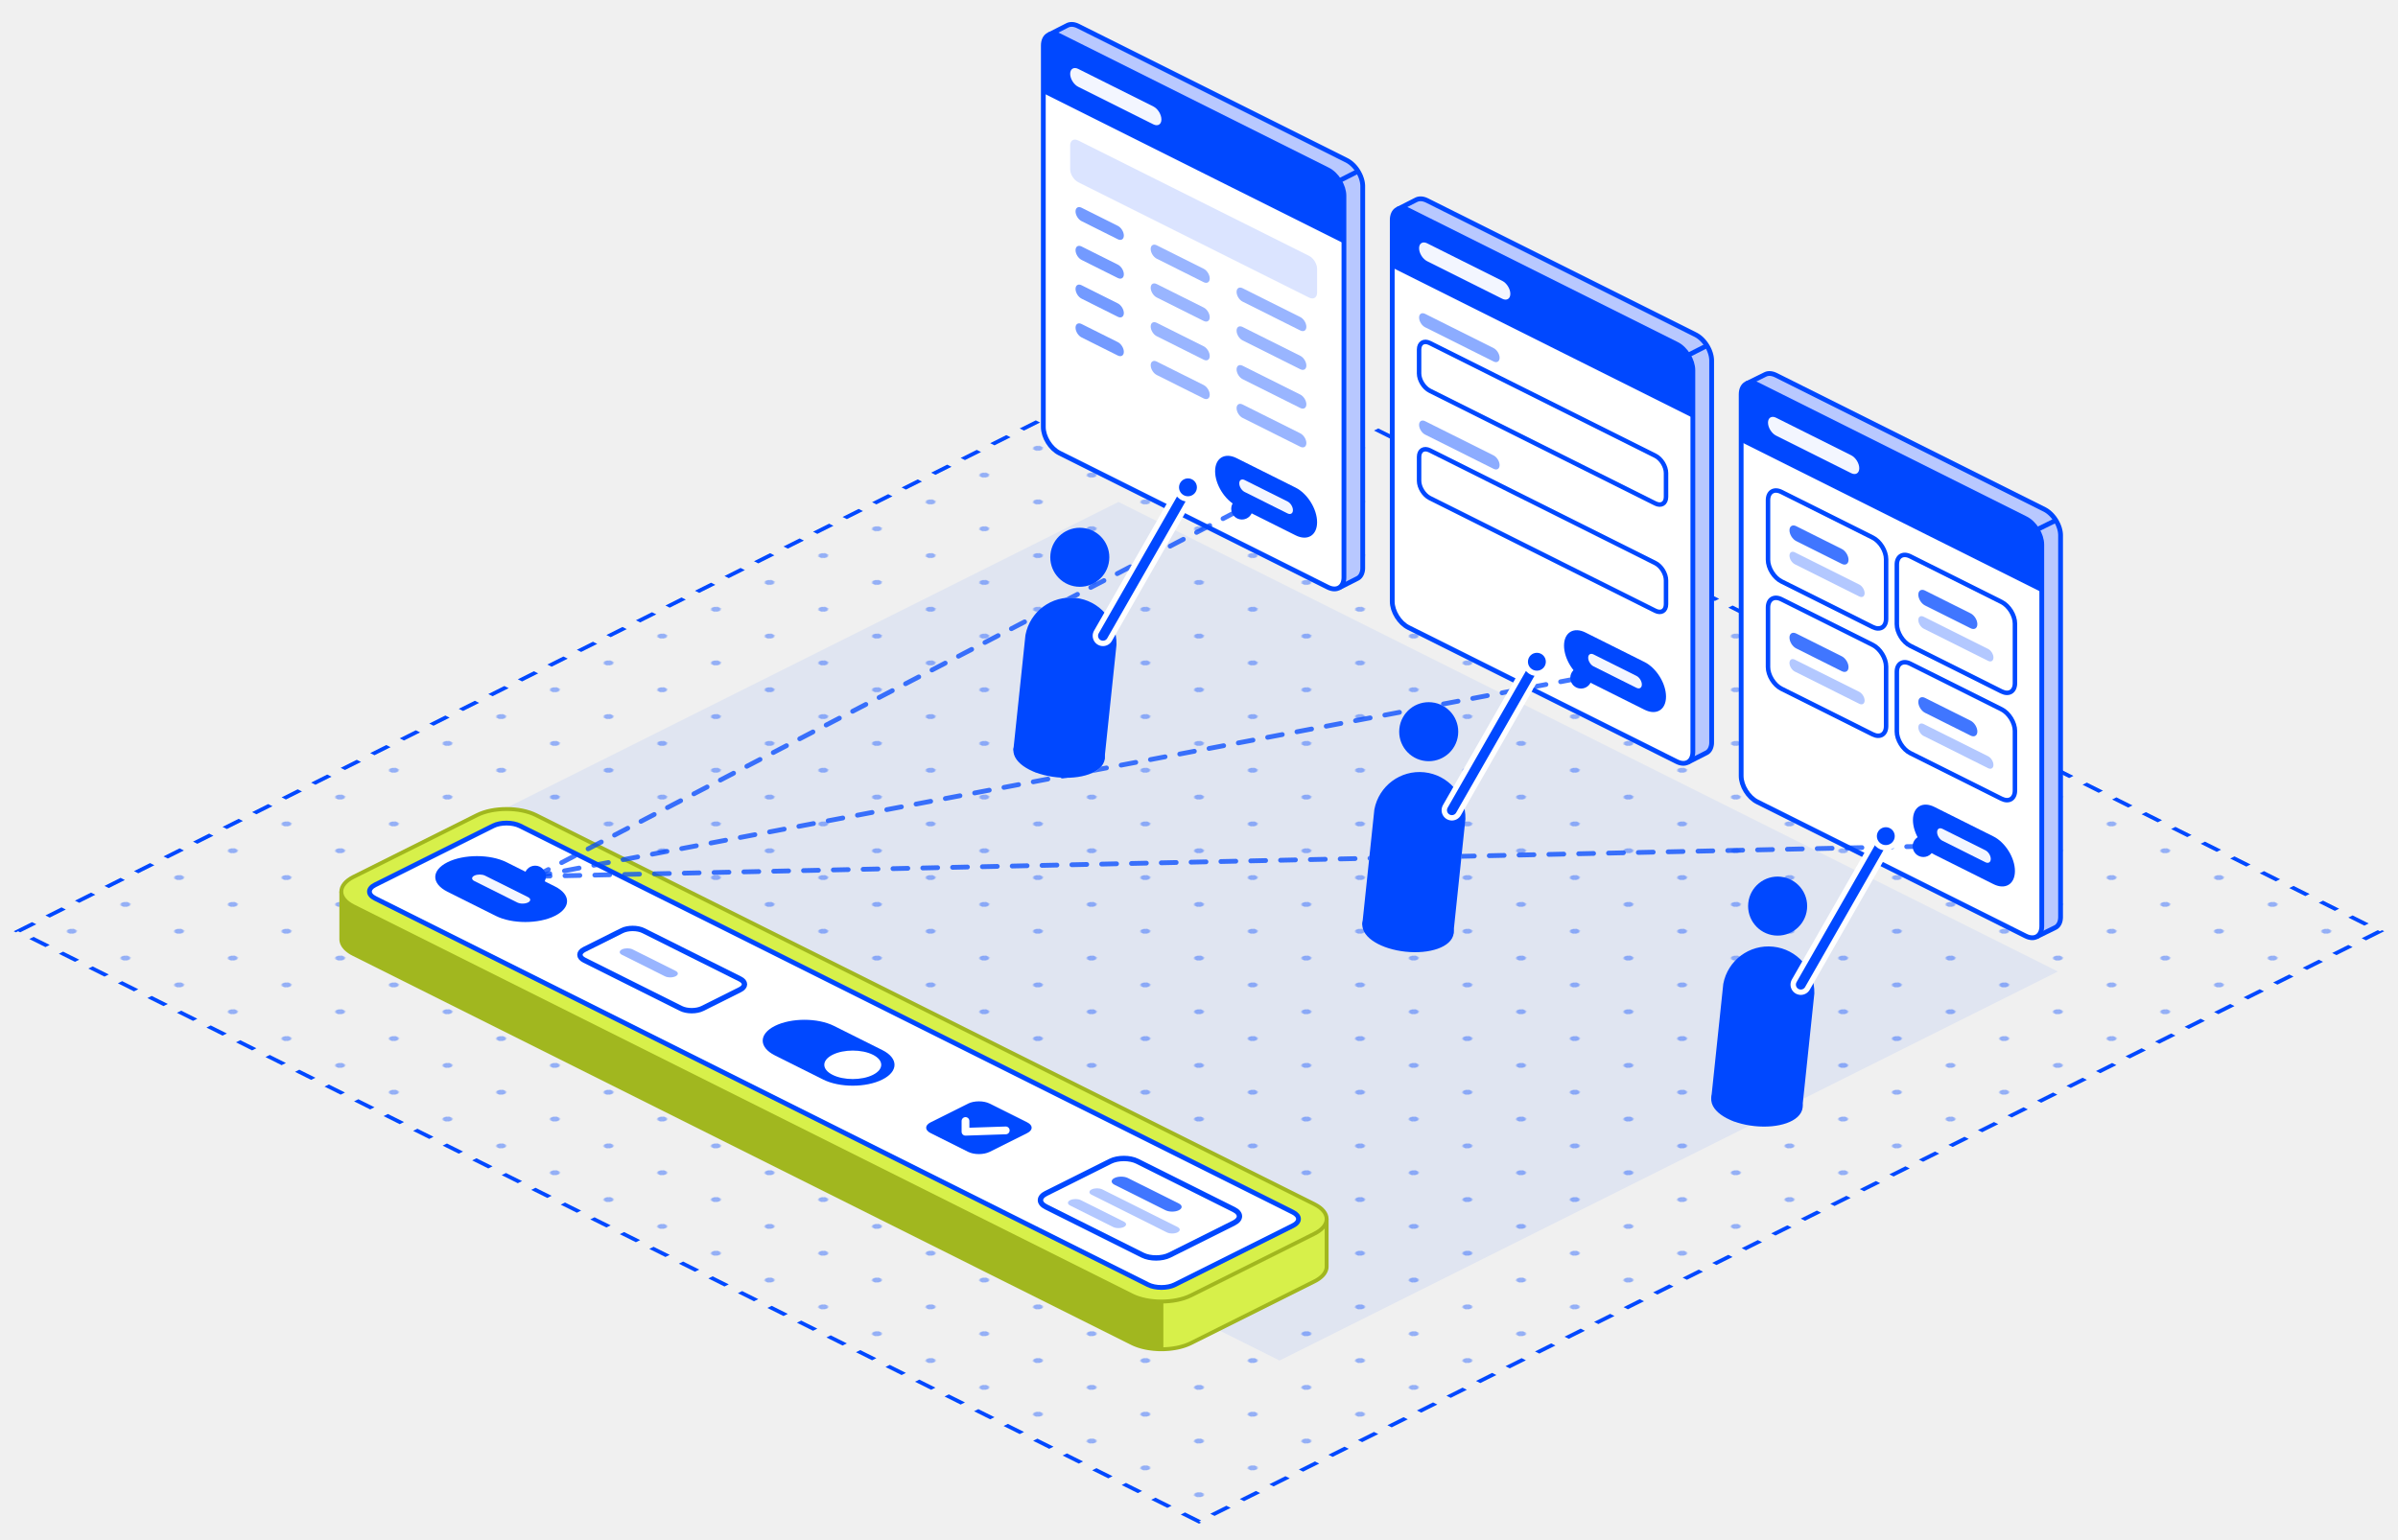
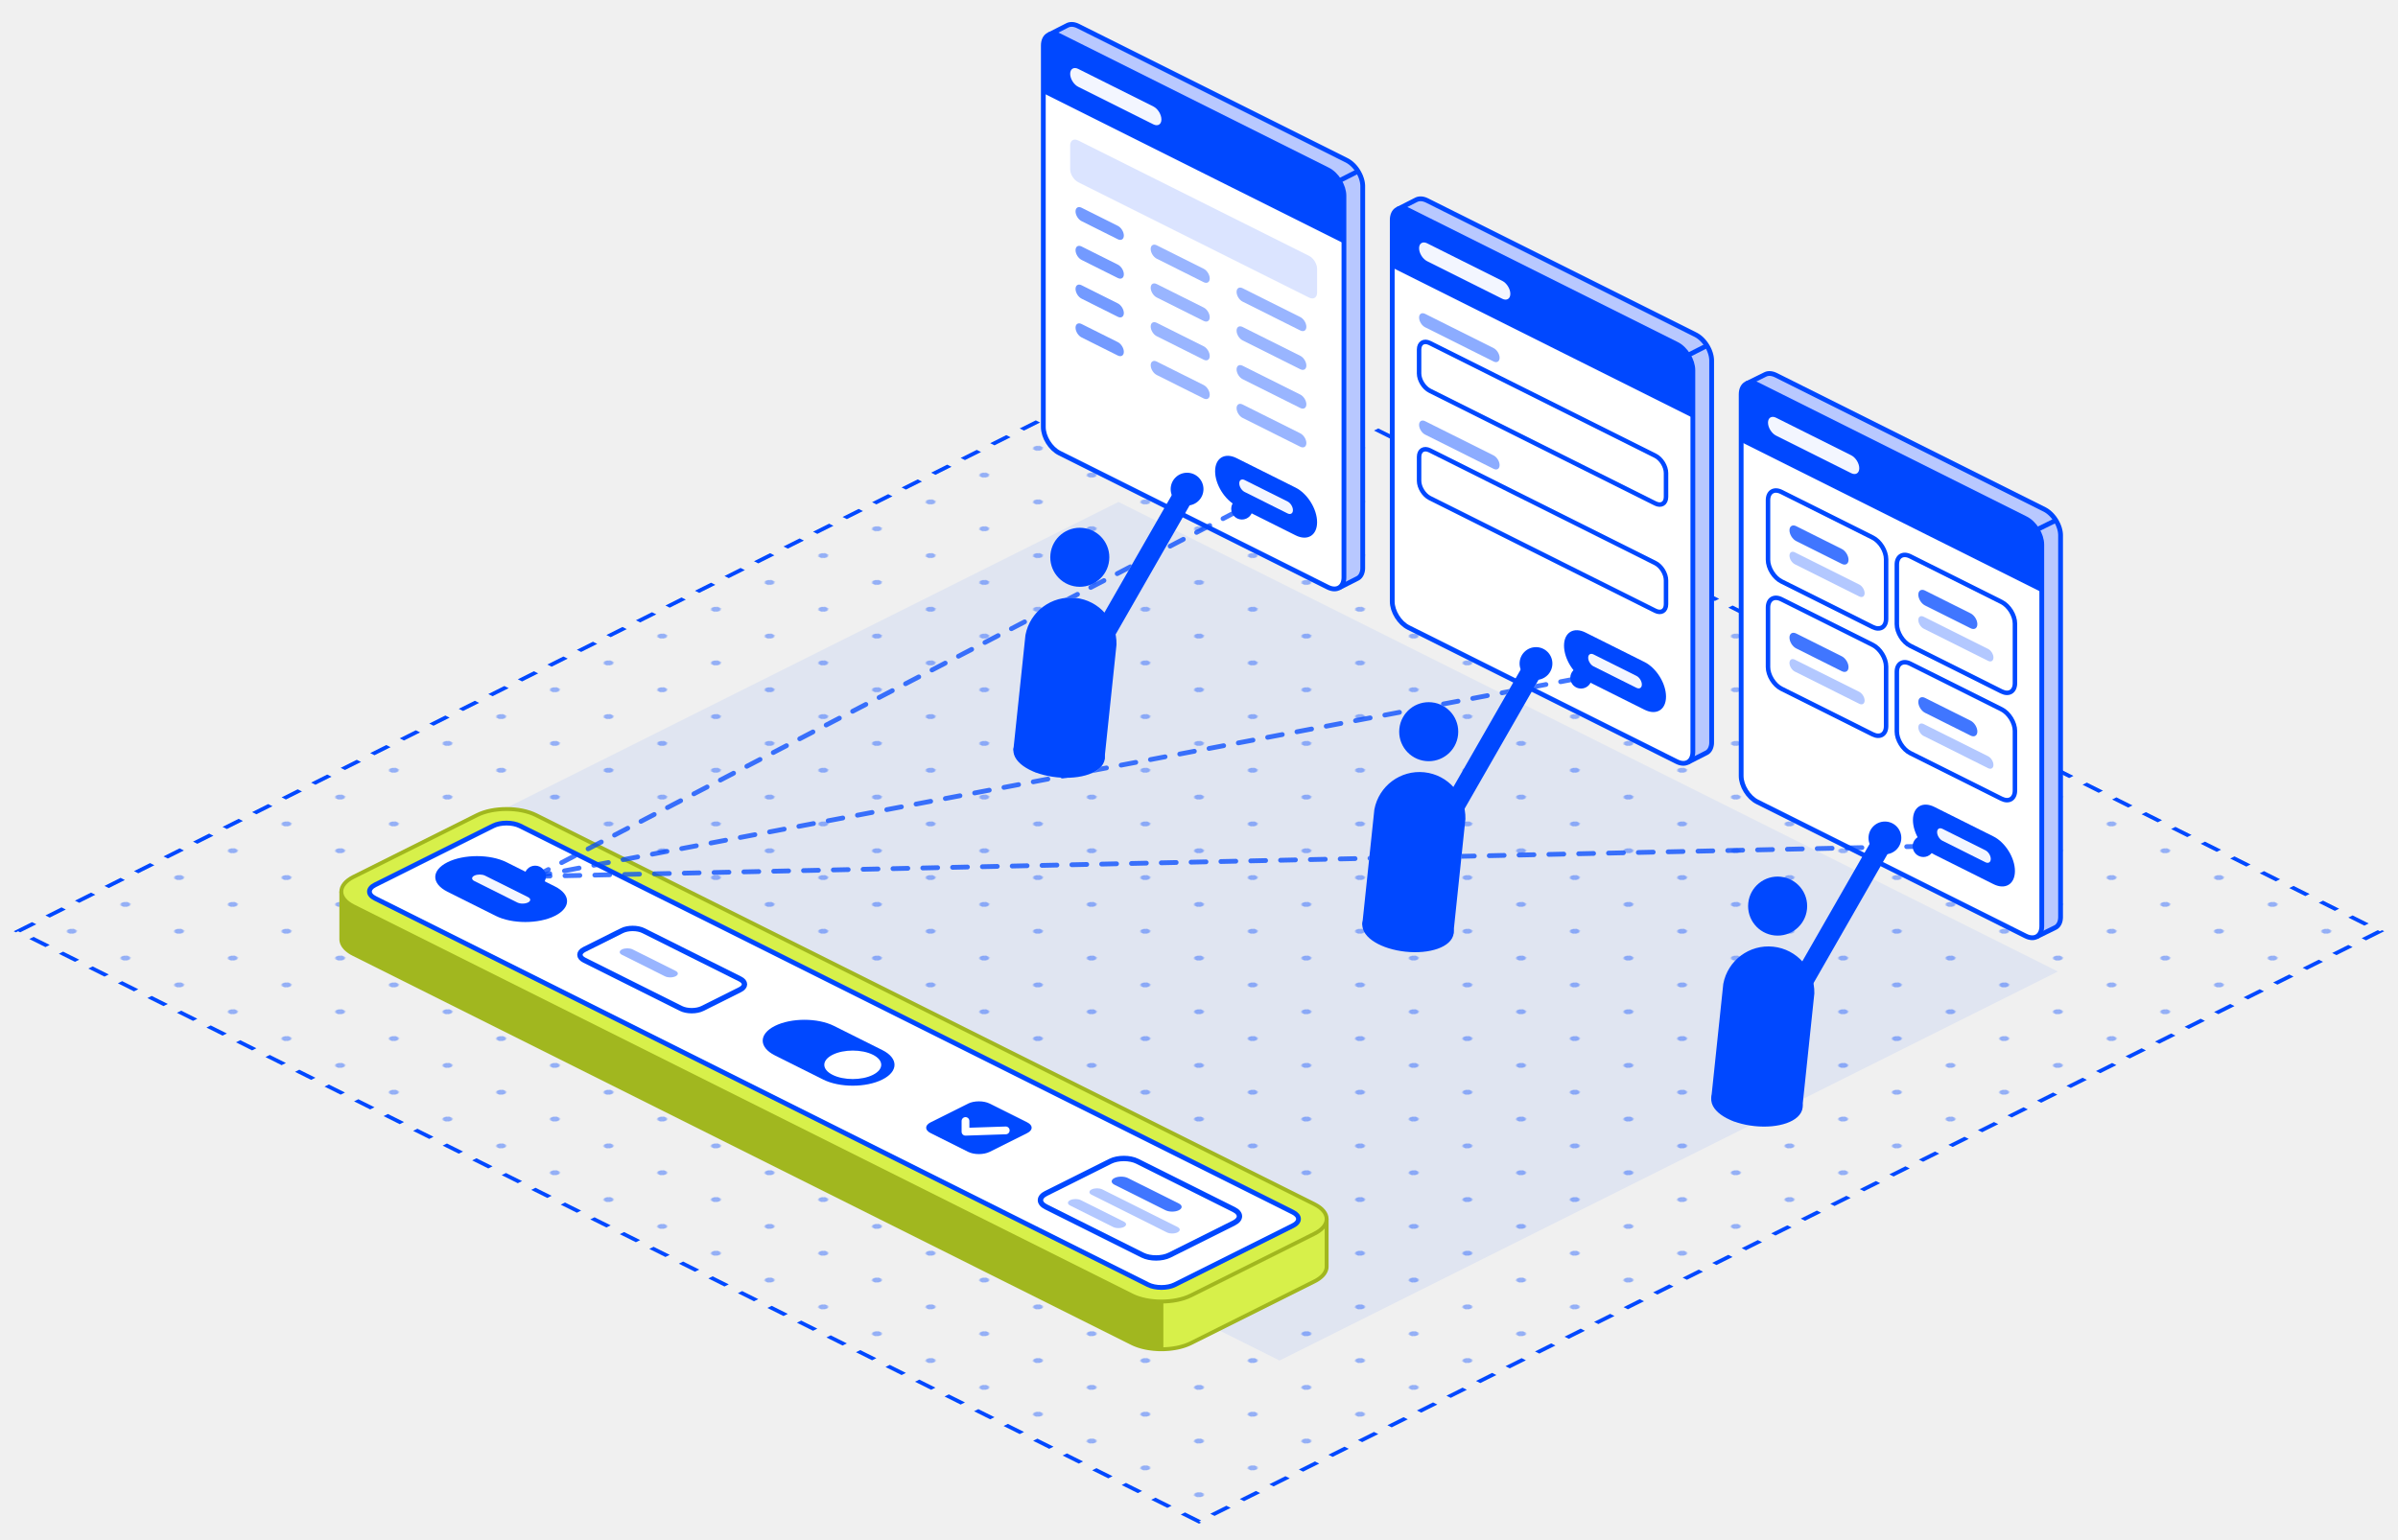
<svg xmlns="http://www.w3.org/2000/svg" width="802" height="515" viewBox="9.2 156 801.6 514.8" role="img" aria-label="Isometric illustration for Design Systems. On a dotted floor, a long low tray with a lime rim lies across the front holding five small parts: a button, a text field, a switch, a tick box and a card. Behind it, three screens float side by side. One shows a table, one a form and one a set of cards, but all three share the same blue top strip and the same blue button. Dashed lines rise from the tray's button to each screen's button. Under each screen a solid blue Tcules person leans in with a fingertip on it." style="display: block">
  <style>.sm rect,.sm path,.sm circle{vector-effect:non-scaling-stroke}</style>
  <g transform="translate(410 410) scale(0.997) translate(-410.0 -440.4)">
    <defs>
      <pattern id="floorDots" width="20" height="20" patternUnits="userSpaceOnUse">
        <circle cx="10" cy="10" r="1.3" fill="#0048FF" fill-opacity="0.38" />
      </pattern>
      <linearGradient id="bodyShade" x1="0" y1="0" x2="1" y2="0">
        <stop offset="0" stop-color="#FFFFFF" />
        <stop offset="0.45" stop-color="#FFFFFF" />
        <stop offset="1" stop-color="#B8C8FF" />
      </linearGradient>
      <linearGradient id="traySide" x1="0" y1="1" x2="1" y2="0">
        <stop offset="0.5" stop-color="#A1B71F" />
        <stop offset="0.5" stop-color="#D7F04A" />
      </linearGradient>
      <linearGradient id="traySide-crease-78" x1="-398.329" y1="771.885" x2="1015.885" y2="-642.329" gradientUnits="userSpaceOnUse">
        <stop offset="0.5" stop-color="#A1B71F" />
        <stop offset="0.5" stop-color="#D7F04A" />
      </linearGradient>
      <radialGradient id="headShade" cx="0.38" cy="0.32" r="0.75">
        <stop offset="0" stop-color="#FFFFFF" />
        <stop offset="0.55" stop-color="#EEF2FF" />
        <stop offset="1" stop-color="#B8C8FF" />
      </radialGradient>
      <mask id="polish-mask-1" maskUnits="userSpaceOnUse" x="-2000" y="-2000" width="5000" height="5000">
        <rect x="-2000" y="-2000" width="5000" height="5000" fill="#fff" />
        <g transform="matrix(0.9945219 0.1045285 -0.1045285 0.9945219 47.82483 -35.55214)">
          <path d="M348.8 438.5 V400.1 A14.3 14.3 0 0 1 377.3 400.1 V438.5 Z" fill="#000" stroke="#000" stroke-width="2.2" stroke-linejoin="round" data-i="36" fill-opacity="1" stroke-opacity="1" />
        </g>
        <g transform="matrix(0.9945219 0.1045285 -0.1045285 0.9945219 47.82483 -35.55214)">
          <ellipse cx="363.1" cy="438.5" rx="14.3" ry="6.8" fill="#000" stroke="#000" stroke-width="2.2" data-i="37" fill-opacity="1" stroke-opacity="1" />
        </g>
        <g transform="matrix(0.9945219 0.1045285 -0.1045285 0.9945219 47.82483 -35.55214)">
          <circle cx="363.1" cy="372.2" r="9.9" fill="#000" data-i="38" fill-opacity="1" />
        </g>
        <g transform="matrix(1 0 0 1 0 0)">
-           <path d="M377.8 398.9 L406.3 349.1" stroke="#000" stroke-width="6.9" stroke-linecap="round" data-i="39" stroke-opacity="1" />
-         </g>
-         <g transform="matrix(1 0 0 1 0 0)">
-           <path d="M377.8 398.9 L406.3 349.1" stroke="#000" stroke-width="3.3" stroke-linecap="round" data-i="40" stroke-opacity="1" />
-         </g>
-         <g transform="matrix(1 0 0 1 0 0)">
-           <circle cx="406.3" cy="349.1" r="3.9" fill="#000" stroke="#000" stroke-width="1.8" data-i="41" fill-opacity="1" stroke-opacity="1" />
+           <path d="M373.1 407.1 L406.0 349.7" stroke="#000" stroke-width="6.9" stroke-linecap="round" data-i="40" stroke-opacity="1" />
+         </g>
+         <g transform="matrix(1 0 0 1 0 0)">
+           <circle cx="406.0" cy="349.7" r="5.5" fill="#000" stroke="none" stroke-width="0" data-i="41" fill-opacity="1" stroke-opacity="1" />
        </g>
        <g transform="matrix(0.9945219 0.1045285 -0.1045285 0.9945219 54.58068 -47.4615)">
          <path d="M465.8 497.0 V458.6 A14.3 14.3 0 0 1 494.3 458.6 V497.0 Z" fill="#000" stroke="#000" stroke-width="2.2" stroke-linejoin="round" data-i="65" fill-opacity="1" stroke-opacity="1" />
        </g>
        <g transform="matrix(0.9945219 0.1045285 -0.1045285 0.9945219 54.58068 -47.4615)">
          <ellipse cx="480.1" cy="497.0" rx="14.3" ry="6.8" fill="#000" stroke="#000" stroke-width="2.2" data-i="66" fill-opacity="1" stroke-opacity="1" />
        </g>
        <g transform="matrix(0.9945219 0.1045285 -0.1045285 0.9945219 54.58068 -47.4615)">
          <circle cx="480.1" cy="430.7" r="9.9" fill="#000" data-i="67" fill-opacity="1" />
        </g>
        <g transform="matrix(1 0 0 1 0 0)">
-           <path d="M494.8 457.4 L523.3 407.6" stroke="#000" stroke-width="6.9" stroke-linecap="round" data-i="68" stroke-opacity="1" />
-         </g>
-         <g transform="matrix(1 0 0 1 0 0)">
-           <path d="M494.8 457.4 L523.3 407.6" stroke="#000" stroke-width="3.3" stroke-linecap="round" data-i="69" stroke-opacity="1" />
-         </g>
-         <g transform="matrix(1 0 0 1 0 0)">
-           <circle cx="523.3" cy="407.6" r="3.9" fill="#000" stroke="#000" stroke-width="1.8" data-i="70" fill-opacity="1" stroke-opacity="1" />
+           <path d="M490.1 465.6 L523.0 408.2" stroke="#000" stroke-width="6.9" stroke-linecap="round" data-i="69" stroke-opacity="1" />
+         </g>
+         <g transform="matrix(1 0 0 1 0 0)">
+           <circle cx="523.0" cy="408.2" r="5.5" fill="#000" stroke="none" stroke-width="0" data-i="70" fill-opacity="1" stroke-opacity="1" />
        </g>
        <g transform="matrix(0.9945219 0.1045285 -0.1045285 0.9945219 61.33654 -59.37086)">
          <path d="M582.8 555.5 V517.1 A14.3 14.3 0 0 1 611.3 517.1 V555.5 Z" fill="#000" stroke="#000" stroke-width="2.2" stroke-linejoin="round" data-i="102" fill-opacity="1" stroke-opacity="1" />
        </g>
        <g transform="matrix(0.9945219 0.1045285 -0.1045285 0.9945219 61.33654 -59.37086)">
          <ellipse cx="597.1" cy="555.5" rx="14.3" ry="6.8" fill="#000" stroke="#000" stroke-width="2.2" data-i="103" fill-opacity="1" stroke-opacity="1" />
        </g>
        <g transform="matrix(0.9945219 0.1045285 -0.1045285 0.9945219 61.33654 -59.37086)">
          <circle cx="597.1" cy="489.2" r="9.9" fill="#000" data-i="104" fill-opacity="1" />
        </g>
        <g transform="matrix(1 0 0 1 0 0)">
-           <path d="M611.8 515.9 L640.3 466.1" stroke="#000" stroke-width="6.9" stroke-linecap="round" data-i="105" stroke-opacity="1" />
-         </g>
-         <g transform="matrix(1 0 0 1 0 0)">
-           <path d="M611.8 515.9 L640.3 466.1" stroke="#000" stroke-width="3.3" stroke-linecap="round" data-i="106" stroke-opacity="1" />
-         </g>
-         <g transform="matrix(1 0 0 1 0 0)">
-           <circle cx="640.3" cy="466.1" r="3.9" fill="#000" stroke="#000" stroke-width="1.8" data-i="107" fill-opacity="1" stroke-opacity="1" />
+           <path d="M607.1 524.1 L640.0 466.7" stroke="#000" stroke-width="6.9" stroke-linecap="round" data-i="106" stroke-opacity="1" />
+         </g>
+         <g transform="matrix(1 0 0 1 0 0)">
+           <circle cx="640.0" cy="466.7" r="5.5" fill="#000" stroke="none" stroke-width="0" data-i="107" fill-opacity="1" stroke-opacity="1" />
        </g>
      </mask>
      <mask id="polish-mask-2" maskUnits="userSpaceOnUse" x="-2000" y="-2000" width="5000" height="5000">
        <rect x="-2000" y="-2000" width="5000" height="5000" fill="#fff" />
        <g transform="matrix(0.9945219 0.1045285 -0.1045285 0.9945219 47.82483 -35.55214)">
          <path d="M348.8 438.5 V400.1 A14.3 14.3 0 0 1 377.3 400.1 V438.5 Z" fill="#000" stroke="#000" stroke-width="2.2" stroke-linejoin="round" data-i="36" fill-opacity="1" stroke-opacity="1" />
        </g>
        <g transform="matrix(0.9945219 0.1045285 -0.1045285 0.9945219 47.82483 -35.55214)">
          <ellipse cx="363.1" cy="438.5" rx="14.3" ry="6.8" fill="#000" stroke="#000" stroke-width="2.2" data-i="37" fill-opacity="1" stroke-opacity="1" />
        </g>
        <g transform="matrix(0.9945219 0.1045285 -0.1045285 0.9945219 47.82483 -35.55214)">
          <circle cx="363.1" cy="372.2" r="9.9" fill="#000" data-i="38" fill-opacity="1" />
        </g>
        <g transform="matrix(1 0 0 1 0 0)">
-           <path d="M377.8 398.9 L406.3 349.1" stroke="#000" stroke-width="6.9" stroke-linecap="round" data-i="39" stroke-opacity="1" />
-         </g>
-         <g transform="matrix(1 0 0 1 0 0)">
-           <path d="M377.8 398.9 L406.3 349.1" stroke="#000" stroke-width="3.3" stroke-linecap="round" data-i="40" stroke-opacity="1" />
-         </g>
-         <g transform="matrix(1 0 0 1 0 0)">
-           <circle cx="406.3" cy="349.1" r="3.9" fill="#000" stroke="#000" stroke-width="1.8" data-i="41" fill-opacity="1" stroke-opacity="1" />
+           <path d="M373.1 407.1 L406.0 349.7" stroke="#000" stroke-width="6.9" stroke-linecap="round" data-i="40" stroke-opacity="1" />
+         </g>
+         <g transform="matrix(1 0 0 1 0 0)">
+           <circle cx="406.0" cy="349.7" r="5.5" fill="#000" stroke="none" stroke-width="0" data-i="41" fill-opacity="1" stroke-opacity="1" />
        </g>
        <g transform="matrix(0.9945219 0.1045285 -0.1045285 0.9945219 54.58068 -47.4615)">
          <path d="M465.8 497.0 V458.6 A14.3 14.3 0 0 1 494.3 458.6 V497.0 Z" fill="#000" stroke="#000" stroke-width="2.2" stroke-linejoin="round" data-i="65" fill-opacity="1" stroke-opacity="1" />
        </g>
        <g transform="matrix(0.9945219 0.1045285 -0.1045285 0.9945219 54.58068 -47.4615)">
          <ellipse cx="480.1" cy="497.0" rx="14.3" ry="6.8" fill="#000" stroke="#000" stroke-width="2.2" data-i="66" fill-opacity="1" stroke-opacity="1" />
        </g>
        <g transform="matrix(0.9945219 0.1045285 -0.1045285 0.9945219 54.58068 -47.4615)">
          <circle cx="480.1" cy="430.7" r="9.9" fill="#000" data-i="67" fill-opacity="1" />
        </g>
        <g transform="matrix(1 0 0 1 0 0)">
-           <path d="M494.8 457.4 L523.3 407.6" stroke="#000" stroke-width="6.9" stroke-linecap="round" data-i="68" stroke-opacity="1" />
-         </g>
-         <g transform="matrix(1 0 0 1 0 0)">
-           <path d="M494.8 457.4 L523.3 407.6" stroke="#000" stroke-width="3.3" stroke-linecap="round" data-i="69" stroke-opacity="1" />
-         </g>
-         <g transform="matrix(1 0 0 1 0 0)">
-           <circle cx="523.3" cy="407.6" r="3.9" fill="#000" stroke="#000" stroke-width="1.8" data-i="70" fill-opacity="1" stroke-opacity="1" />
+           <path d="M490.1 465.6 L523.0 408.2" stroke="#000" stroke-width="6.9" stroke-linecap="round" data-i="69" stroke-opacity="1" />
+         </g>
+         <g transform="matrix(1 0 0 1 0 0)">
+           <circle cx="523.0" cy="408.2" r="5.5" fill="#000" stroke="none" stroke-width="0" data-i="70" fill-opacity="1" stroke-opacity="1" />
        </g>
        <g transform="matrix(0.9945219 0.1045285 -0.1045285 0.9945219 61.33654 -59.37086)">
          <path d="M582.8 555.5 V517.1 A14.3 14.3 0 0 1 611.3 517.1 V555.5 Z" fill="#000" stroke="#000" stroke-width="2.2" stroke-linejoin="round" data-i="102" fill-opacity="1" stroke-opacity="1" />
        </g>
        <g transform="matrix(0.9945219 0.1045285 -0.1045285 0.9945219 61.33654 -59.37086)">
          <ellipse cx="597.1" cy="555.5" rx="14.3" ry="6.8" fill="#000" stroke="#000" stroke-width="2.2" data-i="103" fill-opacity="1" stroke-opacity="1" />
        </g>
        <g transform="matrix(0.9945219 0.1045285 -0.1045285 0.9945219 61.33654 -59.37086)">
          <circle cx="597.1" cy="489.2" r="9.9" fill="#000" data-i="104" fill-opacity="1" />
        </g>
        <g transform="matrix(1 0 0 1 0 0)">
-           <path d="M611.8 515.9 L640.3 466.1" stroke="#000" stroke-width="6.9" stroke-linecap="round" data-i="105" stroke-opacity="1" />
-         </g>
-         <g transform="matrix(1 0 0 1 0 0)">
-           <path d="M611.8 515.9 L640.3 466.1" stroke="#000" stroke-width="3.3" stroke-linecap="round" data-i="106" stroke-opacity="1" />
-         </g>
-         <g transform="matrix(1 0 0 1 0 0)">
-           <circle cx="640.3" cy="466.1" r="3.9" fill="#000" stroke="#000" stroke-width="1.8" data-i="107" fill-opacity="1" stroke-opacity="1" />
+           <path d="M607.1 524.1 L640.0 466.7" stroke="#000" stroke-width="6.9" stroke-linecap="round" data-i="106" stroke-opacity="1" />
+         </g>
+         <g transform="matrix(1 0 0 1 0 0)">
+           <circle cx="640.0" cy="466.7" r="5.5" fill="#000" stroke="none" stroke-width="0" data-i="107" fill-opacity="1" stroke-opacity="1" />
        </g>
      </mask>
      <mask id="polish-mask-3" maskUnits="userSpaceOnUse" x="-2000" y="-2000" width="5000" height="5000">
        <rect x="-2000" y="-2000" width="5000" height="5000" fill="#fff" />
        <g transform="matrix(0.9945219 0.1045285 -0.1045285 0.9945219 47.82483 -35.55214)">
          <path d="M348.8 438.5 V400.1 A14.3 14.3 0 0 1 377.3 400.1 V438.5 Z" fill="#000" stroke="#000" stroke-width="2.2" stroke-linejoin="round" data-i="36" fill-opacity="1" stroke-opacity="1" />
        </g>
        <g transform="matrix(0.9945219 0.1045285 -0.1045285 0.9945219 47.82483 -35.55214)">
          <ellipse cx="363.1" cy="438.5" rx="14.3" ry="6.8" fill="#000" stroke="#000" stroke-width="2.2" data-i="37" fill-opacity="1" stroke-opacity="1" />
        </g>
        <g transform="matrix(0.9945219 0.1045285 -0.1045285 0.9945219 47.82483 -35.55214)">
          <circle cx="363.1" cy="372.2" r="9.9" fill="#000" data-i="38" fill-opacity="1" />
        </g>
        <g transform="matrix(1 0 0 1 0 0)">
-           <path d="M377.8 398.9 L406.3 349.1" stroke="#000" stroke-width="6.9" stroke-linecap="round" data-i="39" stroke-opacity="1" />
-         </g>
-         <g transform="matrix(1 0 0 1 0 0)">
-           <path d="M377.8 398.9 L406.3 349.1" stroke="#000" stroke-width="3.3" stroke-linecap="round" data-i="40" stroke-opacity="1" />
-         </g>
-         <g transform="matrix(1 0 0 1 0 0)">
-           <circle cx="406.3" cy="349.1" r="3.9" fill="#000" stroke="#000" stroke-width="1.8" data-i="41" fill-opacity="1" stroke-opacity="1" />
+           <path d="M373.1 407.1 L406.0 349.7" stroke="#000" stroke-width="6.9" stroke-linecap="round" data-i="40" stroke-opacity="1" />
+         </g>
+         <g transform="matrix(1 0 0 1 0 0)">
+           <circle cx="406.0" cy="349.7" r="5.5" fill="#000" stroke="none" stroke-width="0" data-i="41" fill-opacity="1" stroke-opacity="1" />
        </g>
        <g transform="matrix(0.9945219 0.1045285 -0.1045285 0.9945219 54.58068 -47.4615)">
          <path d="M465.8 497.0 V458.6 A14.3 14.3 0 0 1 494.3 458.6 V497.0 Z" fill="#000" stroke="#000" stroke-width="2.2" stroke-linejoin="round" data-i="65" fill-opacity="1" stroke-opacity="1" />
        </g>
        <g transform="matrix(0.9945219 0.1045285 -0.1045285 0.9945219 54.58068 -47.4615)">
          <ellipse cx="480.1" cy="497.0" rx="14.3" ry="6.8" fill="#000" stroke="#000" stroke-width="2.2" data-i="66" fill-opacity="1" stroke-opacity="1" />
        </g>
        <g transform="matrix(0.9945219 0.1045285 -0.1045285 0.9945219 54.58068 -47.4615)">
          <circle cx="480.1" cy="430.7" r="9.9" fill="#000" data-i="67" fill-opacity="1" />
        </g>
        <g transform="matrix(1 0 0 1 0 0)">
-           <path d="M494.8 457.4 L523.3 407.6" stroke="#000" stroke-width="6.9" stroke-linecap="round" data-i="68" stroke-opacity="1" />
-         </g>
-         <g transform="matrix(1 0 0 1 0 0)">
-           <path d="M494.8 457.4 L523.3 407.6" stroke="#000" stroke-width="3.3" stroke-linecap="round" data-i="69" stroke-opacity="1" />
-         </g>
-         <g transform="matrix(1 0 0 1 0 0)">
-           <circle cx="523.3" cy="407.6" r="3.9" fill="#000" stroke="#000" stroke-width="1.8" data-i="70" fill-opacity="1" stroke-opacity="1" />
+           <path d="M490.1 465.6 L523.0 408.2" stroke="#000" stroke-width="6.9" stroke-linecap="round" data-i="69" stroke-opacity="1" />
+         </g>
+         <g transform="matrix(1 0 0 1 0 0)">
+           <circle cx="523.0" cy="408.2" r="5.5" fill="#000" stroke="none" stroke-width="0" data-i="70" fill-opacity="1" stroke-opacity="1" />
        </g>
        <g transform="matrix(0.9945219 0.1045285 -0.1045285 0.9945219 61.33654 -59.37086)">
          <path d="M582.8 555.5 V517.1 A14.3 14.3 0 0 1 611.3 517.1 V555.5 Z" fill="#000" stroke="#000" stroke-width="2.2" stroke-linejoin="round" data-i="102" fill-opacity="1" stroke-opacity="1" />
        </g>
        <g transform="matrix(0.9945219 0.1045285 -0.1045285 0.9945219 61.33654 -59.37086)">
          <ellipse cx="597.1" cy="555.5" rx="14.3" ry="6.8" fill="#000" stroke="#000" stroke-width="2.2" data-i="103" fill-opacity="1" stroke-opacity="1" />
        </g>
        <g transform="matrix(0.9945219 0.1045285 -0.1045285 0.9945219 61.33654 -59.37086)">
          <circle cx="597.1" cy="489.2" r="9.9" fill="#000" data-i="104" fill-opacity="1" />
        </g>
        <g transform="matrix(1 0 0 1 0 0)">
-           <path d="M611.8 515.9 L640.3 466.1" stroke="#000" stroke-width="6.9" stroke-linecap="round" data-i="105" stroke-opacity="1" />
-         </g>
-         <g transform="matrix(1 0 0 1 0 0)">
-           <path d="M611.8 515.9 L640.3 466.1" stroke="#000" stroke-width="3.3" stroke-linecap="round" data-i="106" stroke-opacity="1" />
-         </g>
-         <g transform="matrix(1 0 0 1 0 0)">
-           <circle cx="640.3" cy="466.1" r="3.9" fill="#000" stroke="#000" stroke-width="1.8" data-i="107" fill-opacity="1" stroke-opacity="1" />
+           <path d="M607.1 524.1 L640.0 466.7" stroke="#000" stroke-width="6.9" stroke-linecap="round" data-i="106" stroke-opacity="1" />
+         </g>
+         <g transform="matrix(1 0 0 1 0 0)">
+           <circle cx="640.0" cy="466.7" r="5.5" fill="#000" stroke="none" stroke-width="0" data-i="107" fill-opacity="1" stroke-opacity="1" />
        </g>
      </mask>
    </defs>
    <g transform="matrix(0.9 0.45 -0.9 0.45 410.0 300.0)">
      <rect width="440" height="440" fill="url(#floorDots)" />
      <rect width="440" height="440" fill="none" stroke="#0048FF" stroke-width="1.6" stroke-dasharray="6 5" />
      <rect x="45" y="75" width="350" height="290" fill="#0048FF" fill-opacity="0.07" />
    </g>
    <g class="sm" transform="matrix(0.9 0.45 0 1 364.1 191.7)">
      <rect width="112" height="140" rx="6" fill="#B8C8FF" />
    </g>
    <g class="sm" transform="matrix(0.9 0.45 0 1 363.7 192.0)">
      <rect width="112" height="140" rx="6" fill="#B8C8FF" />
    </g>
    <g class="sm" transform="matrix(0.9 0.45 0 1 363.2 192.2)">
      <rect width="112" height="140" rx="6" fill="#B8C8FF" />
    </g>
    <g class="sm" transform="matrix(0.9 0.45 0 1 362.8 192.4)">
      <rect width="112" height="140" rx="6" fill="#B8C8FF" />
    </g>
    <g class="sm" transform="matrix(0.9 0.45 0 1 362.3 192.6)">
      <rect width="112" height="140" rx="6" fill="#B8C8FF" />
    </g>
    <g class="sm" transform="matrix(0.9 0.45 0 1 361.9 192.9)">
      <rect width="112" height="140" rx="6" fill="#B8C8FF" />
    </g>
    <g class="sm" transform="matrix(0.9 0.45 0 1 361.4 193.1)">
      <rect width="112" height="140" rx="6" fill="#B8C8FF" />
    </g>
    <g class="sm" transform="matrix(0.9 0.45 0 1 360.9 193.3)">
      <rect width="112" height="140" rx="6" fill="#B8C8FF" />
    </g>
    <g class="sm" transform="matrix(0.9 0.45 0 1 360.5 193.5)">
      <rect width="112" height="140" rx="6" fill="#B8C8FF" />
    </g>
    <g class="sm" transform="matrix(0.9 0.45 0 1 360.1 193.8)">
      <rect width="112" height="140" rx="6" fill="#B8C8FF" />
    </g>
    <g class="sm" transform="matrix(0.9 0.45 0 1 359.6 194.0)">
      <rect width="112" height="140" rx="6" fill="#B8C8FF" />
    </g>
    <g class="sm" transform="matrix(0.9 0.45 0 1 359.2 194.2)">
      <rect width="112" height="140" rx="6" fill="#B8C8FF" />
    </g>
    <g class="sm" transform="matrix(0.9 0.45 0 1 358.7 194.4)">
      <rect width="112" height="140" rx="6" fill="#B8C8FF" />
    </g>
    <g class="sm" transform="matrix(0.9 0.45 0 1 358.2 194.7)">
      <rect width="112" height="140" rx="6" fill="#B8C8FF" />
    </g>
    <path d="M359.57 197.34 L365.87 194.14 L366.12 194.03 L366.39 193.94 L366.67 193.88 L366.95 193.84 L367.25 193.82 L367.56 193.83 L367.87 193.86 L368.19 193.92 L368.51 194.01 L368.84 194.11 L369.17 194.25 L369.50 194.40 L459.50 239.40 L459.85 239.59 L460.20 239.80 L460.55 240.04 L460.90 240.30 L461.24 240.59 L461.57 240.89 L461.89 241.21 L462.20 241.55 L462.50 241.91 L462.79 242.28 L463.06 242.67 L463.32 243.07 L463.56 243.47 L463.78 243.89 L463.99 244.31 L464.18 244.74 L464.34 245.17 L464.49 245.60 L464.61 246.03 L464.72 246.46 L464.80 246.88 L464.85 247.29 L464.89 247.70 L464.90 248.10 L464.90 376.10 L464.89 376.48 L464.86 376.85 L464.80 377.20 L464.72 377.53 L464.62 377.85 L464.50 378.16 L464.36 378.44 L464.20 378.70 L464.02 378.94 L463.83 379.15 L463.61 379.35 L463.38 379.52 L463.13 379.66 L456.83 382.86" fill="none" stroke="#0048FF" stroke-width="1.60" vector-effect="non-scaling-stroke" stroke-linecap="butt" stroke-linejoin="round" data-polish="slab-outline" />
    <path d="M457.02 246.27 L463.32 243.07" fill="none" stroke="#0048FF" stroke-width="1.60" vector-effect="non-scaling-stroke" stroke-linecap="butt" stroke-linejoin="round" data-polish="slab-crease" />
    <g class="sm" transform="matrix(0.9 0.45 0 1 357.8 194.9)">
      <rect width="112" height="140" rx="6" fill="#FFFFFF" stroke-width="1.6" />
      <path d="M0 22 V6 Q0 0 6 0 H106 Q112 0 112 6 V22 Z" fill="#0048FF" />
      <rect x="10.0" y="8.0" width="34.0" height="6.0" rx="3.00" fill="#FFFFFF" fill-opacity="0.95" />
      <rect x="10" y="32" width="92" height="14" rx="3" fill="#DBE4FF" />
      <rect x="12.0" y="54.0" width="18.0" height="4.5" rx="2.25" fill="#0048FF" fill-opacity="0.55" />
      <rect x="40.0" y="54.0" width="22.0" height="4.5" rx="2.25" fill="#0048FF" fill-opacity="0.4" />
      <rect x="72.0" y="54.0" width="26.0" height="4.5" rx="2.25" fill="#0048FF" fill-opacity="0.4" />
      <rect x="12.0" y="67.0" width="18.0" height="4.5" rx="2.25" fill="#0048FF" fill-opacity="0.55" />
      <rect x="40.0" y="67.0" width="22.0" height="4.5" rx="2.25" fill="#0048FF" fill-opacity="0.4" />
      <rect x="72.0" y="67.0" width="26.0" height="4.5" rx="2.25" fill="#0048FF" fill-opacity="0.4" />
      <rect x="12.0" y="80.0" width="18.0" height="4.5" rx="2.25" fill="#0048FF" fill-opacity="0.55" />
      <rect x="40.0" y="80.0" width="22.0" height="4.5" rx="2.25" fill="#0048FF" fill-opacity="0.4" />
      <rect x="72.0" y="80.0" width="26.0" height="4.5" rx="2.25" fill="#0048FF" fill-opacity="0.4" />
      <rect x="12.0" y="93.0" width="18.0" height="4.5" rx="2.25" fill="#0048FF" fill-opacity="0.55" />
      <rect x="40.0" y="93.0" width="22.0" height="4.5" rx="2.25" fill="#0048FF" fill-opacity="0.4" />
      <rect x="72.0" y="93.0" width="26.0" height="4.5" rx="2.25" fill="#0048FF" fill-opacity="0.4" />
      <rect x="64" y="112" width="38" height="16" rx="8.0" fill="#0048FF" />
      <rect x="73.0" y="118.0" width="20.0" height="4.0" rx="2.00" fill="#FFFFFF" fill-opacity="0.95" />
      <rect width="112" height="140" rx="6" stroke="#0048FF" stroke-width="1.60" data-i="18" fill="none" vector-effect="non-scaling-stroke" data-polish="front-outline" />
    </g>
    <g transform="rotate(6 363.1 438.5)">
      <path d="M348.8 438.5 V400.1 A14.3 14.3 0 0 1 377.3 400.1 V438.5 Z" fill="#0048FF" stroke="#0048FF" stroke-width="2.2" stroke-linejoin="round" />
      <ellipse cx="363.1" cy="438.5" rx="14.3" ry="6.8" fill="#0048FF" stroke="#0048FF" stroke-width="2.2" />
      <circle cx="363.1" cy="372.2" r="9.9" fill="#0048FF" />
    </g>
-     <path d="M377.8 398.9 L406.3 349.1" stroke="#FFFFFF" stroke-width="6.9" stroke-linecap="round" />
-     <path d="M377.8 398.9 L406.3 349.1" stroke="#0048FF" stroke-width="3.3" stroke-linecap="round" />
-     <circle cx="406.3" cy="349.1" r="3.9" fill="#0048FF" stroke="#FFFFFF" stroke-width="1.8" />
+     <path d="M373.1 407.1 L406.0 349.7" stroke="#0048FF" stroke-width="6.9" stroke-linecap="round" />
+     <circle cx="406.0" cy="349.7" r="5.5" fill="#0048FF" />
    <g class="sm" transform="matrix(0.9 0.45 0 1 481.1 250.2)">
      <rect width="112" height="140" rx="6" fill="#B8C8FF" />
    </g>
    <g class="sm" transform="matrix(0.9 0.45 0 1 480.7 250.5)">
      <rect width="112" height="140" rx="6" fill="#B8C8FF" />
    </g>
    <g class="sm" transform="matrix(0.9 0.45 0 1 480.2 250.7)">
      <rect width="112" height="140" rx="6" fill="#B8C8FF" />
    </g>
    <g class="sm" transform="matrix(0.9 0.45 0 1 479.8 250.9)">
      <rect width="112" height="140" rx="6" fill="#B8C8FF" />
    </g>
    <g class="sm" transform="matrix(0.9 0.45 0 1 479.3 251.1)">
      <rect width="112" height="140" rx="6" fill="#B8C8FF" />
    </g>
    <g class="sm" transform="matrix(0.9 0.45 0 1 478.9 251.4)">
      <rect width="112" height="140" rx="6" fill="#B8C8FF" />
    </g>
    <g class="sm" transform="matrix(0.9 0.45 0 1 478.4 251.6)">
      <rect width="112" height="140" rx="6" fill="#B8C8FF" />
    </g>
    <g class="sm" transform="matrix(0.9 0.45 0 1 477.9 251.8)">
      <rect width="112" height="140" rx="6" fill="#B8C8FF" />
    </g>
    <g class="sm" transform="matrix(0.9 0.45 0 1 477.5 252.0)">
      <rect width="112" height="140" rx="6" fill="#B8C8FF" />
    </g>
    <g class="sm" transform="matrix(0.9 0.45 0 1 477.1 252.3)">
      <rect width="112" height="140" rx="6" fill="#B8C8FF" />
    </g>
    <g class="sm" transform="matrix(0.9 0.45 0 1 476.6 252.5)">
      <rect width="112" height="140" rx="6" fill="#B8C8FF" />
    </g>
    <g class="sm" transform="matrix(0.9 0.45 0 1 476.2 252.7)">
      <rect width="112" height="140" rx="6" fill="#B8C8FF" />
    </g>
    <g class="sm" transform="matrix(0.9 0.45 0 1 475.7 252.9)">
      <rect width="112" height="140" rx="6" fill="#B8C8FF" />
    </g>
    <g class="sm" transform="matrix(0.9 0.45 0 1 475.2 253.2)">
      <rect width="112" height="140" rx="6" fill="#B8C8FF" />
    </g>
    <path d="M476.57 255.84 L482.87 252.64 L483.12 252.53 L483.39 252.44 L483.67 252.38 L483.95 252.34 L484.25 252.32 L484.56 252.33 L484.87 252.36 L485.19 252.42 L485.51 252.51 L485.84 252.61 L486.17 252.75 L486.50 252.90 L576.50 297.90 L576.85 298.09 L577.20 298.30 L577.55 298.54 L577.90 298.80 L578.24 299.09 L578.57 299.39 L578.89 299.71 L579.20 300.05 L579.50 300.41 L579.79 300.78 L580.06 301.17 L580.32 301.57 L580.56 301.97 L580.78 302.39 L580.99 302.81 L581.18 303.24 L581.34 303.67 L581.49 304.10 L581.61 304.53 L581.72 304.96 L581.80 305.38 L581.85 305.79 L581.89 306.20 L581.90 306.60 L581.90 434.60 L581.89 434.98 L581.86 435.35 L581.80 435.70 L581.72 436.03 L581.62 436.35 L581.50 436.66 L581.36 436.94 L581.20 437.20 L581.02 437.44 L580.83 437.65 L580.61 437.85 L580.38 438.02 L580.13 438.16 L573.83 441.36" fill="none" stroke="#0048FF" stroke-width="1.60" vector-effect="non-scaling-stroke" stroke-linecap="butt" stroke-linejoin="round" data-polish="slab-outline" />
    <path d="M574.02 304.77 L580.32 301.57" fill="none" stroke="#0048FF" stroke-width="1.60" vector-effect="non-scaling-stroke" stroke-linecap="butt" stroke-linejoin="round" data-polish="slab-crease" />
    <g class="sm" transform="matrix(0.9 0.45 0 1 474.8 253.4)">
      <rect width="112" height="140" rx="6" fill="#FFFFFF" stroke-width="1.6" />
      <path d="M0 22 V6 Q0 0 6 0 H106 Q112 0 112 6 V22 Z" fill="#0048FF" />
      <rect x="10.0" y="8.0" width="34.0" height="6.0" rx="3.00" fill="#FFFFFF" fill-opacity="0.95" />
      <rect x="10.0" y="32.0" width="30.0" height="4.5" rx="2.25" fill="#0048FF" fill-opacity="0.45" />
      <rect x="10" y="41" width="92" height="16" rx="4" fill="#FFFFFF" stroke="#0048FF" stroke-width="1.5" />
      <rect x="10.0" y="68.0" width="30.0" height="4.5" rx="2.25" fill="#0048FF" fill-opacity="0.45" />
      <rect x="10" y="77" width="92" height="16" rx="4" fill="#FFFFFF" stroke="#0048FF" stroke-width="1.5" />
      <rect x="64" y="112" width="38" height="16" rx="8.0" fill="#0048FF" />
      <rect x="73.0" y="118.0" width="20.0" height="4.0" rx="2.00" fill="#FFFFFF" fill-opacity="0.95" />
      <rect width="112" height="140" rx="6" stroke="#0048FF" stroke-width="1.60" data-i="56" fill="none" vector-effect="non-scaling-stroke" data-polish="front-outline" />
    </g>
    <g transform="rotate(6 480.1 497.0)">
      <path d="M465.8 497.0 V458.6 A14.3 14.3 0 0 1 494.3 458.6 V497.0 Z" fill="#0048FF" stroke="#0048FF" stroke-width="2.2" stroke-linejoin="round" />
      <ellipse cx="480.1" cy="497.0" rx="14.3" ry="6.8" fill="#0048FF" stroke="#0048FF" stroke-width="2.2" />
      <circle cx="480.1" cy="430.7" r="9.9" fill="#0048FF" />
    </g>
-     <path d="M494.8 457.4 L523.3 407.6" stroke="#FFFFFF" stroke-width="6.9" stroke-linecap="round" />
-     <path d="M494.8 457.4 L523.3 407.6" stroke="#0048FF" stroke-width="3.3" stroke-linecap="round" />
-     <circle cx="523.3" cy="407.6" r="3.9" fill="#0048FF" stroke="#FFFFFF" stroke-width="1.8" />
+     <path d="M490.1 465.6 L523.0 408.2" stroke="#0048FF" stroke-width="6.9" stroke-linecap="round" />
+     <circle cx="523.0" cy="408.2" r="5.5" fill="#0048FF" />
    <g class="sm" transform="matrix(0.9 0.45 0 1 598.1 308.8)">
      <rect width="112" height="140" rx="6" fill="#B8C8FF" />
    </g>
    <g class="sm" transform="matrix(0.9 0.45 0 1 597.6 309.0)">
      <rect width="112" height="140" rx="6" fill="#B8C8FF" />
    </g>
    <g class="sm" transform="matrix(0.9 0.45 0 1 597.2 309.2)">
      <rect width="112" height="140" rx="6" fill="#B8C8FF" />
    </g>
    <g class="sm" transform="matrix(0.9 0.45 0 1 596.8 309.4)">
      <rect width="112" height="140" rx="6" fill="#B8C8FF" />
    </g>
    <g class="sm" transform="matrix(0.9 0.45 0 1 596.3 309.6)">
      <rect width="112" height="140" rx="6" fill="#B8C8FF" />
    </g>
    <g class="sm" transform="matrix(0.9 0.45 0 1 595.8 309.9)">
      <rect width="112" height="140" rx="6" fill="#B8C8FF" />
    </g>
    <g class="sm" transform="matrix(0.9 0.45 0 1 595.4 310.1)">
      <rect width="112" height="140" rx="6" fill="#B8C8FF" />
    </g>
    <g class="sm" transform="matrix(0.9 0.45 0 1 594.9 310.3)">
      <rect width="112" height="140" rx="6" fill="#B8C8FF" />
    </g>
    <g class="sm" transform="matrix(0.9 0.45 0 1 594.5 310.5)">
      <rect width="112" height="140" rx="6" fill="#B8C8FF" />
    </g>
    <g class="sm" transform="matrix(0.9 0.45 0 1 594.0 310.8)">
      <rect width="112" height="140" rx="6" fill="#B8C8FF" />
    </g>
    <g class="sm" transform="matrix(0.9 0.45 0 1 593.6 311.0)">
      <rect width="112" height="140" rx="6" fill="#B8C8FF" />
    </g>
    <g class="sm" transform="matrix(0.9 0.45 0 1 593.1 311.2)">
      <rect width="112" height="140" rx="6" fill="#B8C8FF" />
    </g>
    <g class="sm" transform="matrix(0.9 0.45 0 1 592.7 311.4)">
      <rect width="112" height="140" rx="6" fill="#B8C8FF" />
    </g>
    <g class="sm" transform="matrix(0.9 0.45 0 1 592.2 311.7)">
      <rect width="112" height="140" rx="6" fill="#B8C8FF" />
    </g>
    <path d="M593.60 314.33 L599.90 311.23 L600.15 311.12 L600.42 311.03 L600.69 310.97 L600.98 310.93 L601.27 310.92 L601.58 310.93 L601.89 310.97 L602.20 311.03 L602.52 311.11 L602.85 311.22 L603.17 311.35 L603.50 311.50 L693.50 356.50 L693.85 356.69 L694.20 356.90 L694.55 357.14 L694.90 357.40 L695.24 357.69 L695.57 357.99 L695.89 358.31 L696.20 358.65 L696.50 359.01 L696.79 359.38 L697.06 359.77 L697.32 360.17 L697.56 360.57 L697.78 360.99 L697.99 361.41 L698.18 361.84 L698.34 362.27 L698.49 362.70 L698.61 363.13 L698.72 363.56 L698.80 363.98 L698.85 364.39 L698.89 364.80 L698.90 365.20 L698.90 493.20 L698.89 493.58 L698.85 493.95 L698.80 494.31 L698.72 494.65 L698.62 494.97 L698.50 495.27 L698.35 495.56 L698.19 495.82 L698.01 496.06 L697.81 496.27 L697.59 496.47 L697.35 496.63 L697.10 496.77 L690.80 499.87" fill="none" stroke="#0048FF" stroke-width="1.60" vector-effect="non-scaling-stroke" stroke-linecap="butt" stroke-linejoin="round" data-polish="slab-outline" />
    <path d="M691.02 363.27 L697.32 360.17" fill="none" stroke="#0048FF" stroke-width="1.60" vector-effect="non-scaling-stroke" stroke-linecap="butt" stroke-linejoin="round" data-polish="slab-crease" />
    <g class="sm" transform="matrix(0.9 0.45 0 1 591.8 311.9)">
      <rect width="112" height="140" rx="6" fill="#FFFFFF" stroke-width="1.6" />
      <path d="M0 22 V6 Q0 0 6 0 H106 Q112 0 112 6 V22 Z" fill="#0048FF" />
      <rect x="10.0" y="8.0" width="34.0" height="6.0" rx="3.00" fill="#FFFFFF" fill-opacity="0.95" />
      <rect x="10" y="32" width="44" height="30" rx="5" fill="#FFFFFF" stroke="#0048FF" stroke-width="1.5" />
      <rect x="18.0" y="41.0" width="22.0" height="5.0" rx="2.50" fill="#0048FF" fill-opacity="0.75" />
      <rect x="18.0" y="50.0" width="28.0" height="4.0" rx="2.00" fill="#0048FF" fill-opacity="0.3" />
      <rect x="58" y="32" width="44" height="30" rx="5" fill="#FFFFFF" stroke="#0048FF" stroke-width="1.5" />
      <rect x="66.0" y="41.0" width="22.0" height="5.0" rx="2.50" fill="#0048FF" fill-opacity="0.75" />
      <rect x="66.0" y="50.0" width="28.0" height="4.0" rx="2.00" fill="#0048FF" fill-opacity="0.3" />
      <rect x="10" y="68" width="44" height="30" rx="5" fill="#FFFFFF" stroke="#0048FF" stroke-width="1.5" />
      <rect x="18.0" y="77.0" width="22.0" height="5.0" rx="2.50" fill="#0048FF" fill-opacity="0.75" />
      <rect x="18.0" y="86.0" width="28.0" height="4.0" rx="2.00" fill="#0048FF" fill-opacity="0.3" />
      <rect x="58" y="68" width="44" height="30" rx="5" fill="#FFFFFF" stroke="#0048FF" stroke-width="1.5" />
      <rect x="66.0" y="77.0" width="22.0" height="5.0" rx="2.50" fill="#0048FF" fill-opacity="0.75" />
      <rect x="66.0" y="86.0" width="28.0" height="4.0" rx="2.00" fill="#0048FF" fill-opacity="0.3" />
      <rect x="64" y="112" width="38" height="16" rx="8.0" fill="#0048FF" />
      <rect x="73.0" y="118.0" width="20.0" height="4.0" rx="2.00" fill="#FFFFFF" fill-opacity="0.95" />
      <rect width="112" height="140" rx="6" stroke="#0048FF" stroke-width="1.60" data-i="85" fill="none" vector-effect="non-scaling-stroke" data-polish="front-outline" />
    </g>
    <g transform="rotate(6 597.1 555.5)">
      <path d="M582.8 555.5 V517.1 A14.3 14.3 0 0 1 611.3 517.1 V555.5 Z" fill="#0048FF" stroke="#0048FF" stroke-width="2.2" stroke-linejoin="round" />
      <ellipse cx="597.1" cy="555.5" rx="14.3" ry="6.8" fill="#0048FF" stroke="#0048FF" stroke-width="2.2" />
      <circle cx="597.1" cy="489.2" r="9.9" fill="#0048FF" />
    </g>
-     <path d="M611.8 515.9 L640.3 466.1" stroke="#FFFFFF" stroke-width="6.9" stroke-linecap="round" />
-     <path d="M611.8 515.9 L640.3 466.1" stroke="#0048FF" stroke-width="3.3" stroke-linecap="round" />
-     <circle cx="640.3" cy="466.1" r="3.9" fill="#0048FF" stroke="#FFFFFF" stroke-width="1.8" />
+     <path d="M607.1 524.1 L640.0 466.7" stroke="#0048FF" stroke-width="6.9" stroke-linecap="round" />
+     <circle cx="640.0" cy="466.7" r="5.5" fill="#0048FF" />
    <g transform="matrix(0.9 0.45 -0.9 0.45 177.8 470.1)">
      <rect width="312" height="68" rx="11" fill="url(#traySide-crease-78)" />
    </g>
    <g transform="matrix(0.9 0.45 -0.9 0.45 177.8 469.6)">
      <rect width="312" height="68" rx="11" fill="url(#traySide-crease-78)" />
    </g>
    <g transform="matrix(0.9 0.45 -0.9 0.45 177.8 469.1)">
      <rect width="312" height="68" rx="11" fill="url(#traySide-crease-78)" />
    </g>
    <g transform="matrix(0.9 0.45 -0.9 0.45 177.8 468.6)">
      <rect width="312" height="68" rx="11" fill="url(#traySide-crease-78)" />
    </g>
    <g transform="matrix(0.9 0.45 -0.9 0.45 177.8 468.1)">
      <rect width="312" height="68" rx="11" fill="url(#traySide-crease-78)" />
    </g>
    <g transform="matrix(0.9 0.45 -0.9 0.45 177.8 467.6)">
      <rect width="312" height="68" rx="11" fill="url(#traySide-crease-78)" />
    </g>
    <g transform="matrix(0.9 0.45 -0.9 0.45 177.8 467.1)">
      <rect width="312" height="68" rx="11" fill="url(#traySide-crease-78)" />
    </g>
    <g transform="matrix(0.9 0.45 -0.9 0.45 177.8 466.6)">
      <rect width="312" height="68" rx="11" fill="url(#traySide-crease-78)" />
    </g>
    <g transform="matrix(0.9 0.45 -0.9 0.45 177.8 466.1)">
      <rect width="312" height="68" rx="11" fill="url(#traySide-crease-78)" />
    </g>
    <g transform="matrix(0.9 0.45 -0.9 0.45 177.8 465.6)">
      <rect width="312" height="68" rx="11" fill="url(#traySide-crease-78)" />
    </g>
    <g transform="matrix(0.9 0.45 -0.9 0.45 177.8 465.1)">
      <rect width="312" height="68" rx="11" fill="url(#traySide-crease-78)" />
    </g>
    <g transform="matrix(0.9 0.45 -0.9 0.45 177.8 464.6)">
      <rect width="312" height="68" rx="11" fill="url(#traySide-crease-78)" />
    </g>
    <g transform="matrix(0.9 0.45 -0.9 0.45 177.8 464.1)">
      <rect width="312" height="68" rx="11" fill="url(#traySide-crease-78)" />
    </g>
    <g transform="matrix(0.9 0.45 -0.9 0.45 177.8 463.6)">
      <rect width="312" height="68" rx="11" fill="url(#traySide-crease-78)" />
    </g>
    <g transform="matrix(0.9 0.45 -0.9 0.45 177.8 463.1)">
      <rect width="312" height="68" rx="11" fill="url(#traySide-crease-78)" />
    </g>
    <g transform="matrix(0.9 0.45 -0.9 0.45 177.8 462.6)">
      <rect width="312" height="68" rx="11" fill="url(#traySide-crease-78)" />
    </g>
    <g transform="matrix(0.9 0.45 -0.9 0.45 177.8 462.1)">
      <rect width="312" height="68" rx="11" fill="url(#traySide-crease-78)" />
    </g>
    <g transform="matrix(0.9 0.45 -0.9 0.45 177.8 461.6)">
      <rect width="312" height="68" rx="11" fill="url(#traySide-crease-78)" />
    </g>
    <g transform="matrix(0.9 0.45 -0.9 0.45 177.8 461.1)">
      <rect width="312" height="68" rx="11" fill="url(#traySide-crease-78)" />
    </g>
    <g transform="matrix(0.9 0.45 -0.9 0.45 177.8 460.6)">
      <rect width="312" height="68" rx="11" fill="url(#traySide-crease-78)" />
    </g>
    <g transform="matrix(0.9 0.45 -0.9 0.45 177.8 460.1)">
      <rect width="312" height="68" rx="11" fill="url(#traySide-crease-78)" />
    </g>
    <g transform="matrix(0.9 0.45 -0.9 0.45 177.8 459.6)">
      <rect width="312" height="68" rx="11" fill="url(#traySide-crease-78)" />
    </g>
    <g transform="matrix(0.9 0.45 -0.9 0.45 177.8 459.1)">
      <rect width="312" height="68" rx="11" fill="url(#traySide-crease-78)" />
    </g>
    <g transform="matrix(0.9 0.45 -0.9 0.45 177.8 458.6)">
      <rect width="312" height="68" rx="11" fill="url(#traySide-crease-78)" />
    </g>
    <g transform="matrix(0.9 0.45 -0.9 0.45 177.8 458.1)">
      <rect width="312" height="68" rx="11" fill="url(#traySide-crease-78)" />
    </g>
    <g transform="matrix(0.9 0.45 -0.9 0.45 177.8 457.6)">
      <rect width="312" height="68" rx="11" fill="url(#traySide-crease-78)" />
    </g>
    <g transform="matrix(0.9 0.45 -0.9 0.45 177.8 457.1)">
      <rect width="312" height="68" rx="11" fill="url(#traySide-crease-78)" />
    </g>
    <g transform="matrix(0.9 0.45 -0.9 0.45 177.8 456.6)">
      <rect width="312" height="68" rx="11" fill="url(#traySide-crease-78)" />
    </g>
    <g transform="matrix(0.9 0.45 -0.9 0.45 177.8 456.1)">
      <rect width="312" height="68" rx="11" fill="url(#traySide-crease-78)" />
    </g>
    <g transform="matrix(0.9 0.45 -0.9 0.45 177.8 455.6)">
      <rect width="312" height="68" rx="11" fill="url(#traySide-crease-78)" />
    </g>
    <g transform="matrix(0.9 0.45 -0.9 0.45 177.8 455.1)">
      <rect width="312" height="68" rx="11" fill="url(#traySide-crease-78)" />
    </g>
    <g transform="matrix(0.9 0.45 -0.9 0.45 177.8 454.6)">
      <rect width="312" height="68" rx="11" fill="url(#traySide-crease-78)" />
    </g>
    <path d="M452.80 594.50 L452.80 610.50 L452.77 610.96 L452.68 611.41 L452.53 611.87 L452.32 612.31 L452.06 612.75 L451.73 613.18 L451.36 613.60 L450.92 614.00 L450.44 614.39 L449.91 614.76 L449.33 615.12 L448.70 615.45 L407.30 636.15 L406.63 636.46 L405.92 636.75 L405.18 637.02 L404.40 637.26 L403.59 637.48 L402.76 637.67 L401.90 637.83 L401.02 637.96 L400.13 638.07 L399.23 638.14 L398.32 638.19 L397.40 638.20 L396.48 638.19 L395.57 638.14 L394.67 638.07 L393.78 637.96 L392.90 637.83 L392.04 637.67 L391.21 637.48 L390.40 637.26 L389.62 637.02 L388.88 636.75 L388.17 636.46 L387.50 636.15 L126.50 505.65 L125.87 505.32 L125.29 504.96 L124.76 504.59 L124.28 504.20 L123.84 503.80 L123.47 503.38 L123.14 502.95 L122.88 502.51 L122.67 502.07 L122.52 501.61 L122.43 501.16 L122.40 500.70 L122.40 484.70" fill="none" stroke="#A1B71F" stroke-width="1.30" vector-effect="non-scaling-stroke" stroke-linecap="butt" stroke-linejoin="round" data-polish="slab-outline" />
    <path d="M397.40 622.20 L397.40 638.20" fill="none" stroke="#A1B71F" stroke-width="1.30" vector-effect="non-scaling-stroke" stroke-linecap="butt" stroke-linejoin="round" data-polish="slab-crease" />
    <g class="sm" transform="matrix(0.9 0.45 -0.9 0.45 177.8 454.1)">
      <rect width="312" height="68" rx="11" fill="#D7F04A" stroke-width="1.3" />
      <rect x="7" y="7" width="298" height="54" rx="5" fill="#FFFFFF" stroke="#0048FF" stroke-width="1.6" />
      <rect width="312" height="68" rx="11" stroke="#A1B71F" stroke-width="1.30" data-i="140" fill="none" vector-effect="non-scaling-stroke" data-polish="front-outline" />
    </g>
    <g class="sm" transform="matrix(0.9 0.45 -0.9 0.45 167.9 469.9)">
      <rect width="40" height="22" rx="11" fill="#0048FF" />
      <rect x="10.0" y="9.0" width="20.0" height="4.0" rx="2.00" fill="#FFFFFF" fill-opacity="0.95" />
    </g>
    <g class="sm" transform="matrix(0.9 0.45 -0.9 0.45 220.1 496.0)">
      <rect width="44" height="22" rx="4" fill="#FFFFFF" stroke="#0048FF" stroke-width="1.8" />
      <rect x="7.0" y="9.0" width="20.0" height="4.0" rx="2.00" fill="#0048FF" fill-opacity="0.4" />
    </g>
    <g class="sm" transform="matrix(0.9 0.45 -0.9 0.45 277.7 524.8)">
      <rect width="40" height="22" rx="11" fill="#0048FF" />
      <circle cx="29" cy="11" r="7.5" fill="#FFFFFF" />
    </g>
    <g class="sm" transform="matrix(0.9 0.45 -0.9 0.45 336.2 554.0)">
      <rect width="22" height="22" rx="4" fill="#0048FF" />
      <path d="M6 11 l4 4 l7 -8" fill="none" stroke="#FFFFFF" stroke-width="2.6" stroke-linecap="round" stroke-linejoin="round" />
    </g>
    <g class="sm" transform="matrix(0.9 0.45 -0.9 0.45 384.8 572.9)">
      <rect width="46" height="34" rx="5" fill="#FFFFFF" stroke="#0048FF" stroke-width="1.8" />
      <rect x="7.0" y="8.0" width="24.0" height="5.0" rx="2.50" fill="#0048FF" fill-opacity="0.75" />
      <rect x="7.0" y="17.0" width="32.0" height="4.0" rx="2.00" fill="#0048FF" fill-opacity="0.3" />
      <rect x="7.0" y="25.0" width="20.0" height="4.0" rx="2.00" fill="#0048FF" fill-opacity="0.3" />
    </g>
    <path d="M187.4 479.6 L424.4 356.3" stroke="#0048FF" stroke-opacity="0.75" stroke-width="1.6" stroke-dasharray="5 5" stroke-linecap="round" mask="url(#polish-mask-1)" />
    <circle cx="424.4" cy="356.3" r="3.6" fill="#0048FF" />
    <path d="M187.4 479.6 L538.1 413.0" stroke="#0048FF" stroke-opacity="0.75" stroke-width="1.6" stroke-dasharray="5 5" stroke-linecap="round" mask="url(#polish-mask-2)" />
    <circle cx="538.1" cy="413.0" r="3.6" fill="#0048FF" />
    <path d="M187.4 479.6 L652.9 469.5" stroke="#0048FF" stroke-opacity="0.75" stroke-width="1.6" stroke-dasharray="5 5" stroke-linecap="round" mask="url(#polish-mask-3)" />
    <circle cx="652.9" cy="469.5" r="3.6" fill="#0048FF" />
    <circle cx="187.4" cy="479.6" r="3.6" fill="#0048FF" />
  </g>
</svg>
